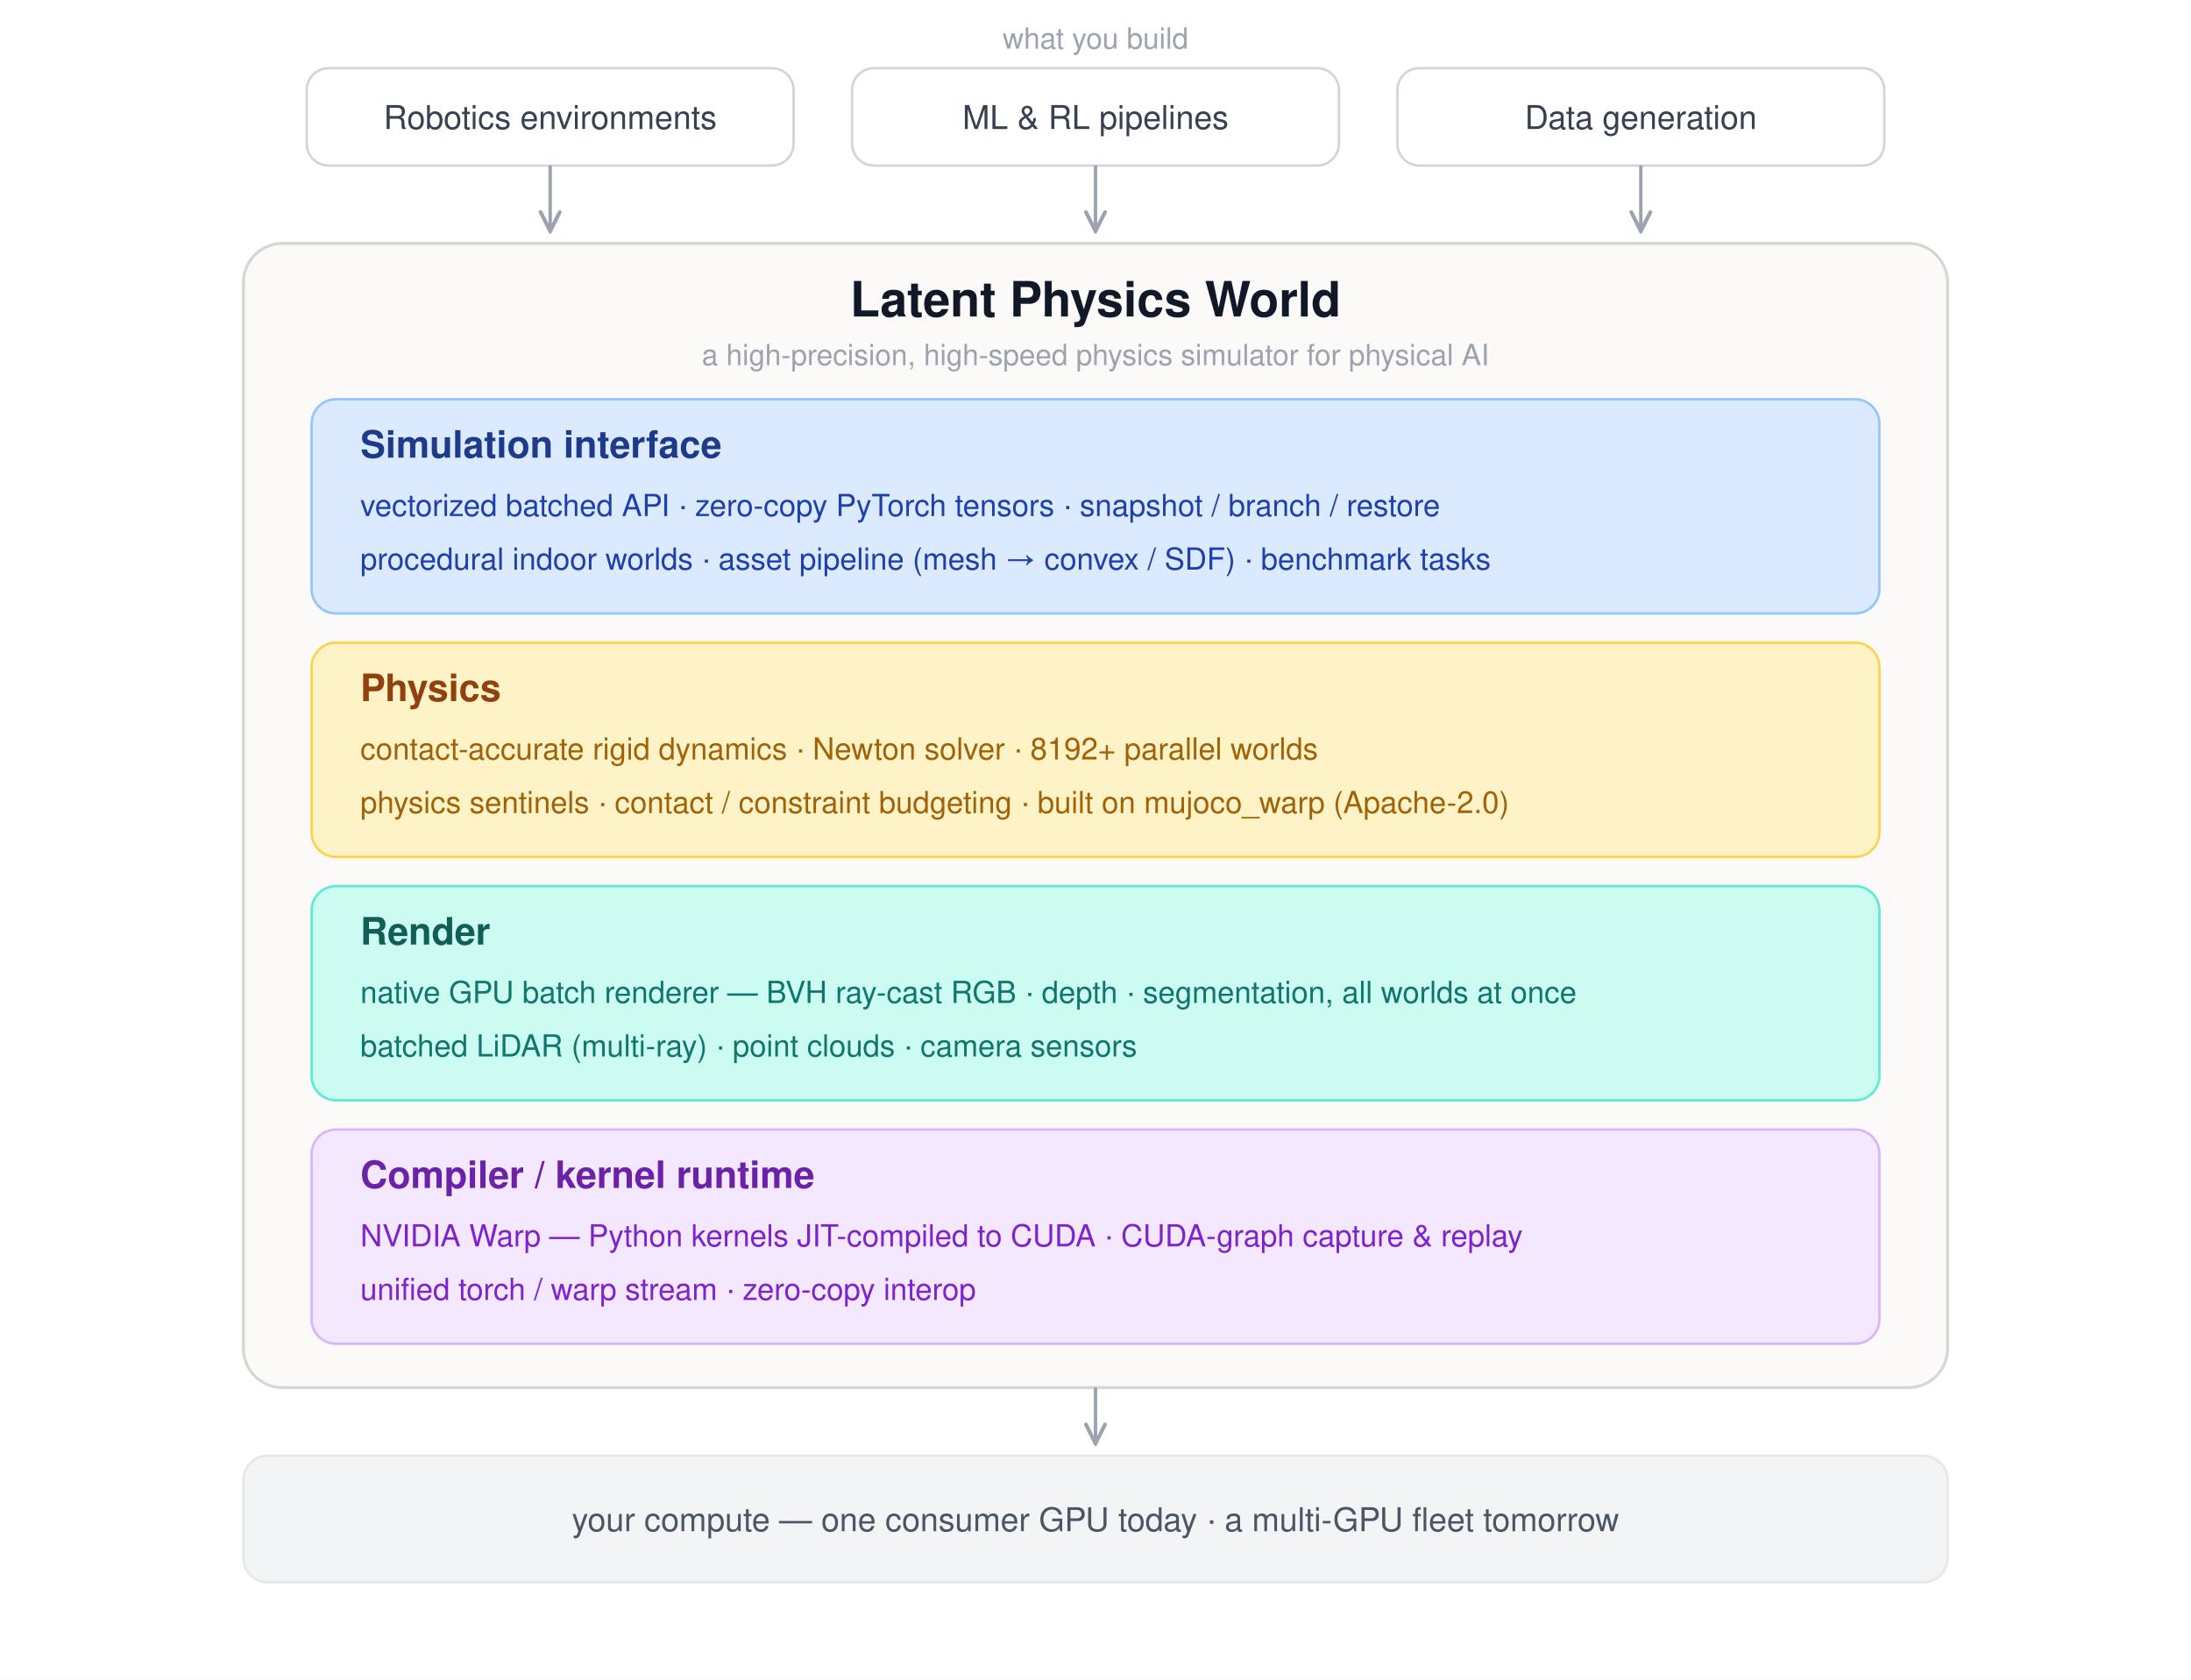
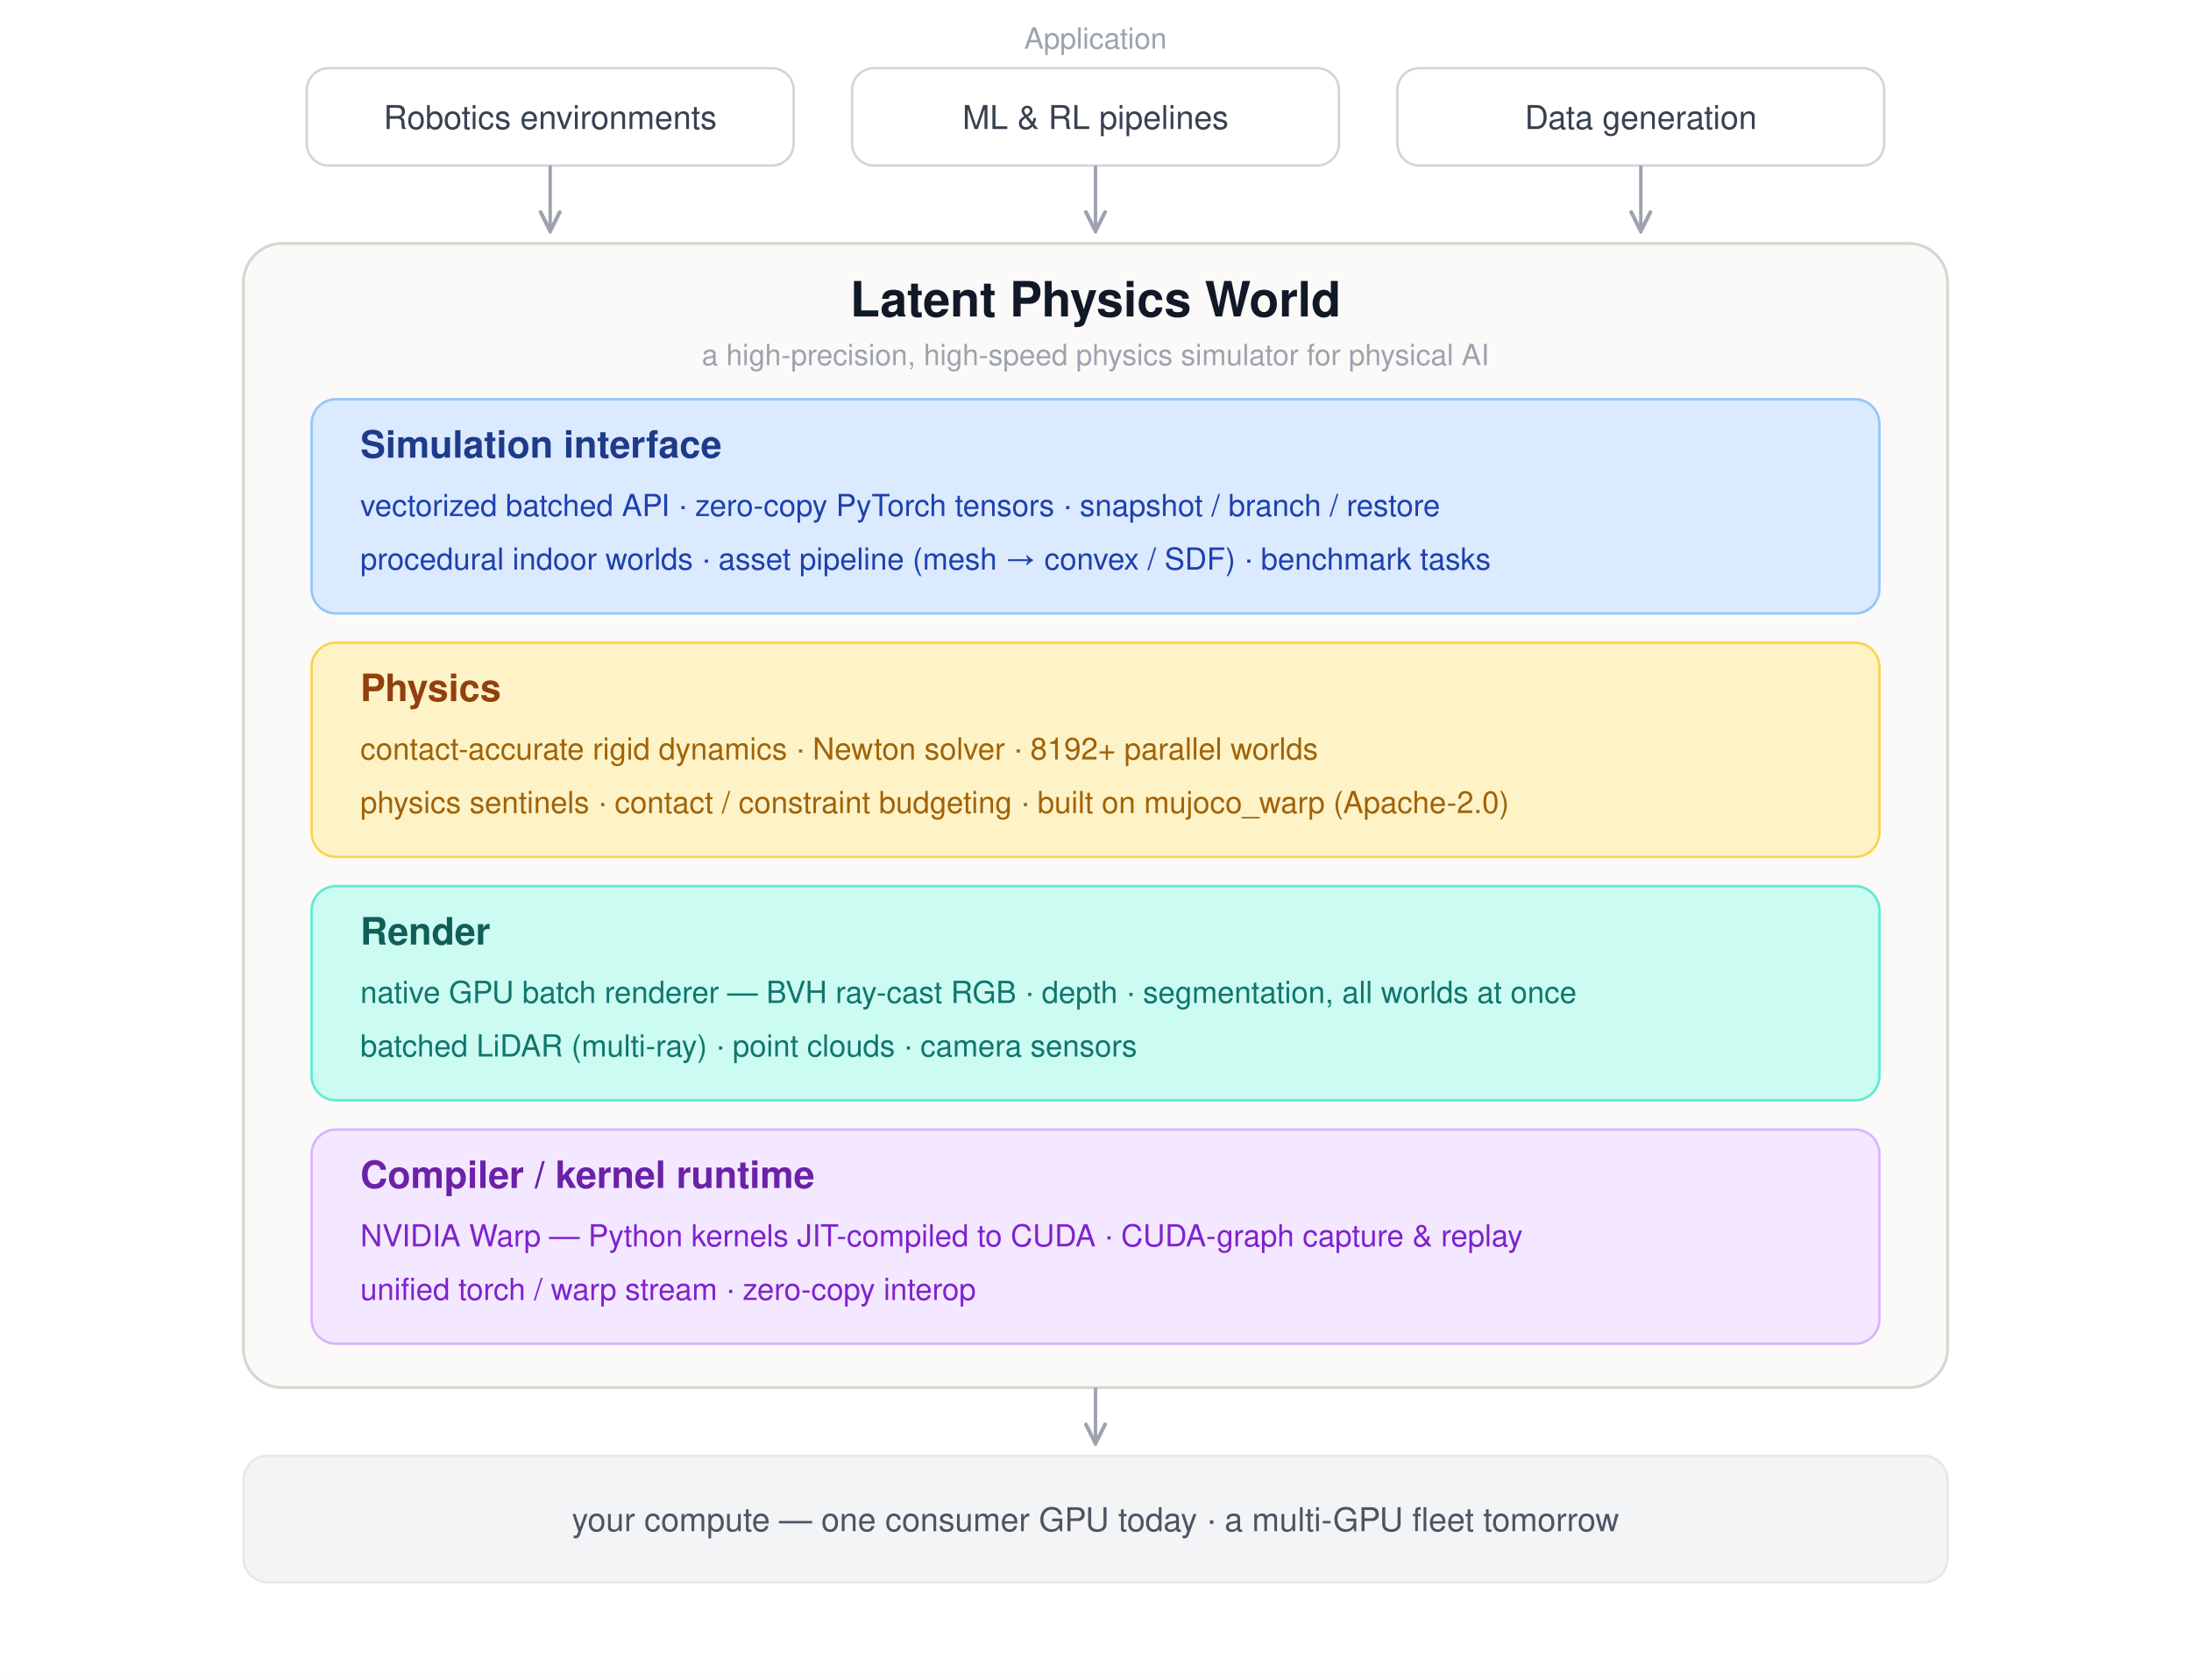
<svg xmlns="http://www.w3.org/2000/svg" width="900" height="690" viewBox="0 0 900 690" font-family="system-ui,'Segoe UI',Helvetica,Arial,sans-serif">
  <defs>
    <marker id="ag" viewBox="0 0 10 10" refX="8" refY="5" markerWidth="7" markerHeight="7" orient="auto-start-reverse">
      <path d="M1 1L9 5L1 9" fill="none" stroke="#9ca3af" stroke-width="1.6" stroke-linecap="round" />
    </marker>
  </defs>
  <rect width="900" height="690" fill="#ffffff" />
-   <text x="450" y="20" text-anchor="middle" font-size="12" fill="#9ca3af">what you build</text>
+   <text x="450" y="20" text-anchor="middle" font-size="12" fill="#9ca3af">Application</text>
  <g fill="#ffffff" stroke="#d1d5db">
    <rect x="126" y="28" width="200" height="40" rx="9" />
    <rect x="350" y="28" width="200" height="40" rx="9" />
    <rect x="574" y="28" width="200" height="40" rx="9" />
  </g>
  <g font-size="13.5" fill="#374151" text-anchor="middle">
    <text x="226" y="53">Robotics environments</text>
    <text x="450" y="53">ML &amp; RL pipelines</text>
    <text x="674" y="53">Data generation</text>
  </g>
  <g stroke="#9ca3af" stroke-width="1.4">
    <line x1="226" y1="68" x2="226" y2="94" marker-end="url(#ag)" />
    <line x1="450" y1="68" x2="450" y2="94" marker-end="url(#ag)" />
    <line x1="674" y1="68" x2="674" y2="94" marker-end="url(#ag)" />
  </g>
  <rect x="100" y="100" width="700" height="470" rx="16" fill="#fbfaf8" stroke="#d8d6d0" stroke-width="1.2" />
  <text x="450" y="130" text-anchor="middle" font-size="20" font-weight="600" fill="#111827">Latent Physics World</text>
  <text x="450" y="150" text-anchor="middle" font-size="12" fill="#9ca3af">a high-precision, high-speed physics simulator for physical AI</text>
  <rect x="128" y="164" width="644" height="88" rx="10" fill="#dbeafe" stroke="#93c5fd" />
  <text x="148" y="188" font-size="15.5" font-weight="600" fill="#1e3a8a">Simulation interface</text>
  <text x="148" y="212" font-size="12.5" fill="#1e40af">vectorized batched API · zero-copy PyTorch tensors · snapshot / branch / restore</text>
  <text x="148" y="234" font-size="12.5" fill="#1e40af">procedural indoor worlds · asset pipeline (mesh → convex / SDF) · benchmark tasks</text>
  <rect x="128" y="264" width="644" height="88" rx="10" fill="#fef3c7" stroke="#fcd34d" />
  <text x="148" y="288" font-size="15.5" font-weight="600" fill="#92400e">Physics</text>
  <text x="148" y="312" font-size="12.5" fill="#a16207">contact-accurate rigid dynamics · Newton solver · 8192+ parallel worlds</text>
  <text x="148" y="334" font-size="12.5" fill="#a16207">physics sentinels · contact / constraint budgeting · built on mujoco_warp (Apache-2.0)</text>
  <rect x="128" y="364" width="644" height="88" rx="10" fill="#ccfbf1" stroke="#5eead4" />
  <text x="148" y="388" font-size="15.5" font-weight="600" fill="#115e59">Render</text>
  <text x="148" y="412" font-size="12.5" fill="#0f766e">native GPU batch renderer — BVH ray-cast RGB · depth · segmentation, all worlds at once</text>
  <text x="148" y="434" font-size="12.5" fill="#0f766e">batched LiDAR (multi-ray) · point clouds · camera sensors</text>
  <rect x="128" y="464" width="644" height="88" rx="10" fill="#f3e8ff" stroke="#d8b4fe" />
  <text x="148" y="488" font-size="15.5" font-weight="600" fill="#6b21a8">Compiler / kernel runtime</text>
  <text x="148" y="512" font-size="12.5" fill="#7e22ce">NVIDIA Warp — Python kernels JIT-compiled to CUDA · CUDA-graph capture &amp; replay</text>
  <text x="148" y="534" font-size="12.5" fill="#7e22ce">unified torch / warp stream · zero-copy interop</text>
  <line x1="450" y1="570" x2="450" y2="592" stroke="#9ca3af" stroke-width="1.4" marker-end="url(#ag)" />
  <rect x="100" y="598" width="700" height="52" rx="10" fill="#f3f4f6" stroke="#e5e7eb" />
  <text x="450" y="629" text-anchor="middle" font-size="13.5" fill="#4b5563">your compute — one consumer GPU today · a multi-GPU fleet tomorrow</text>
</svg>
